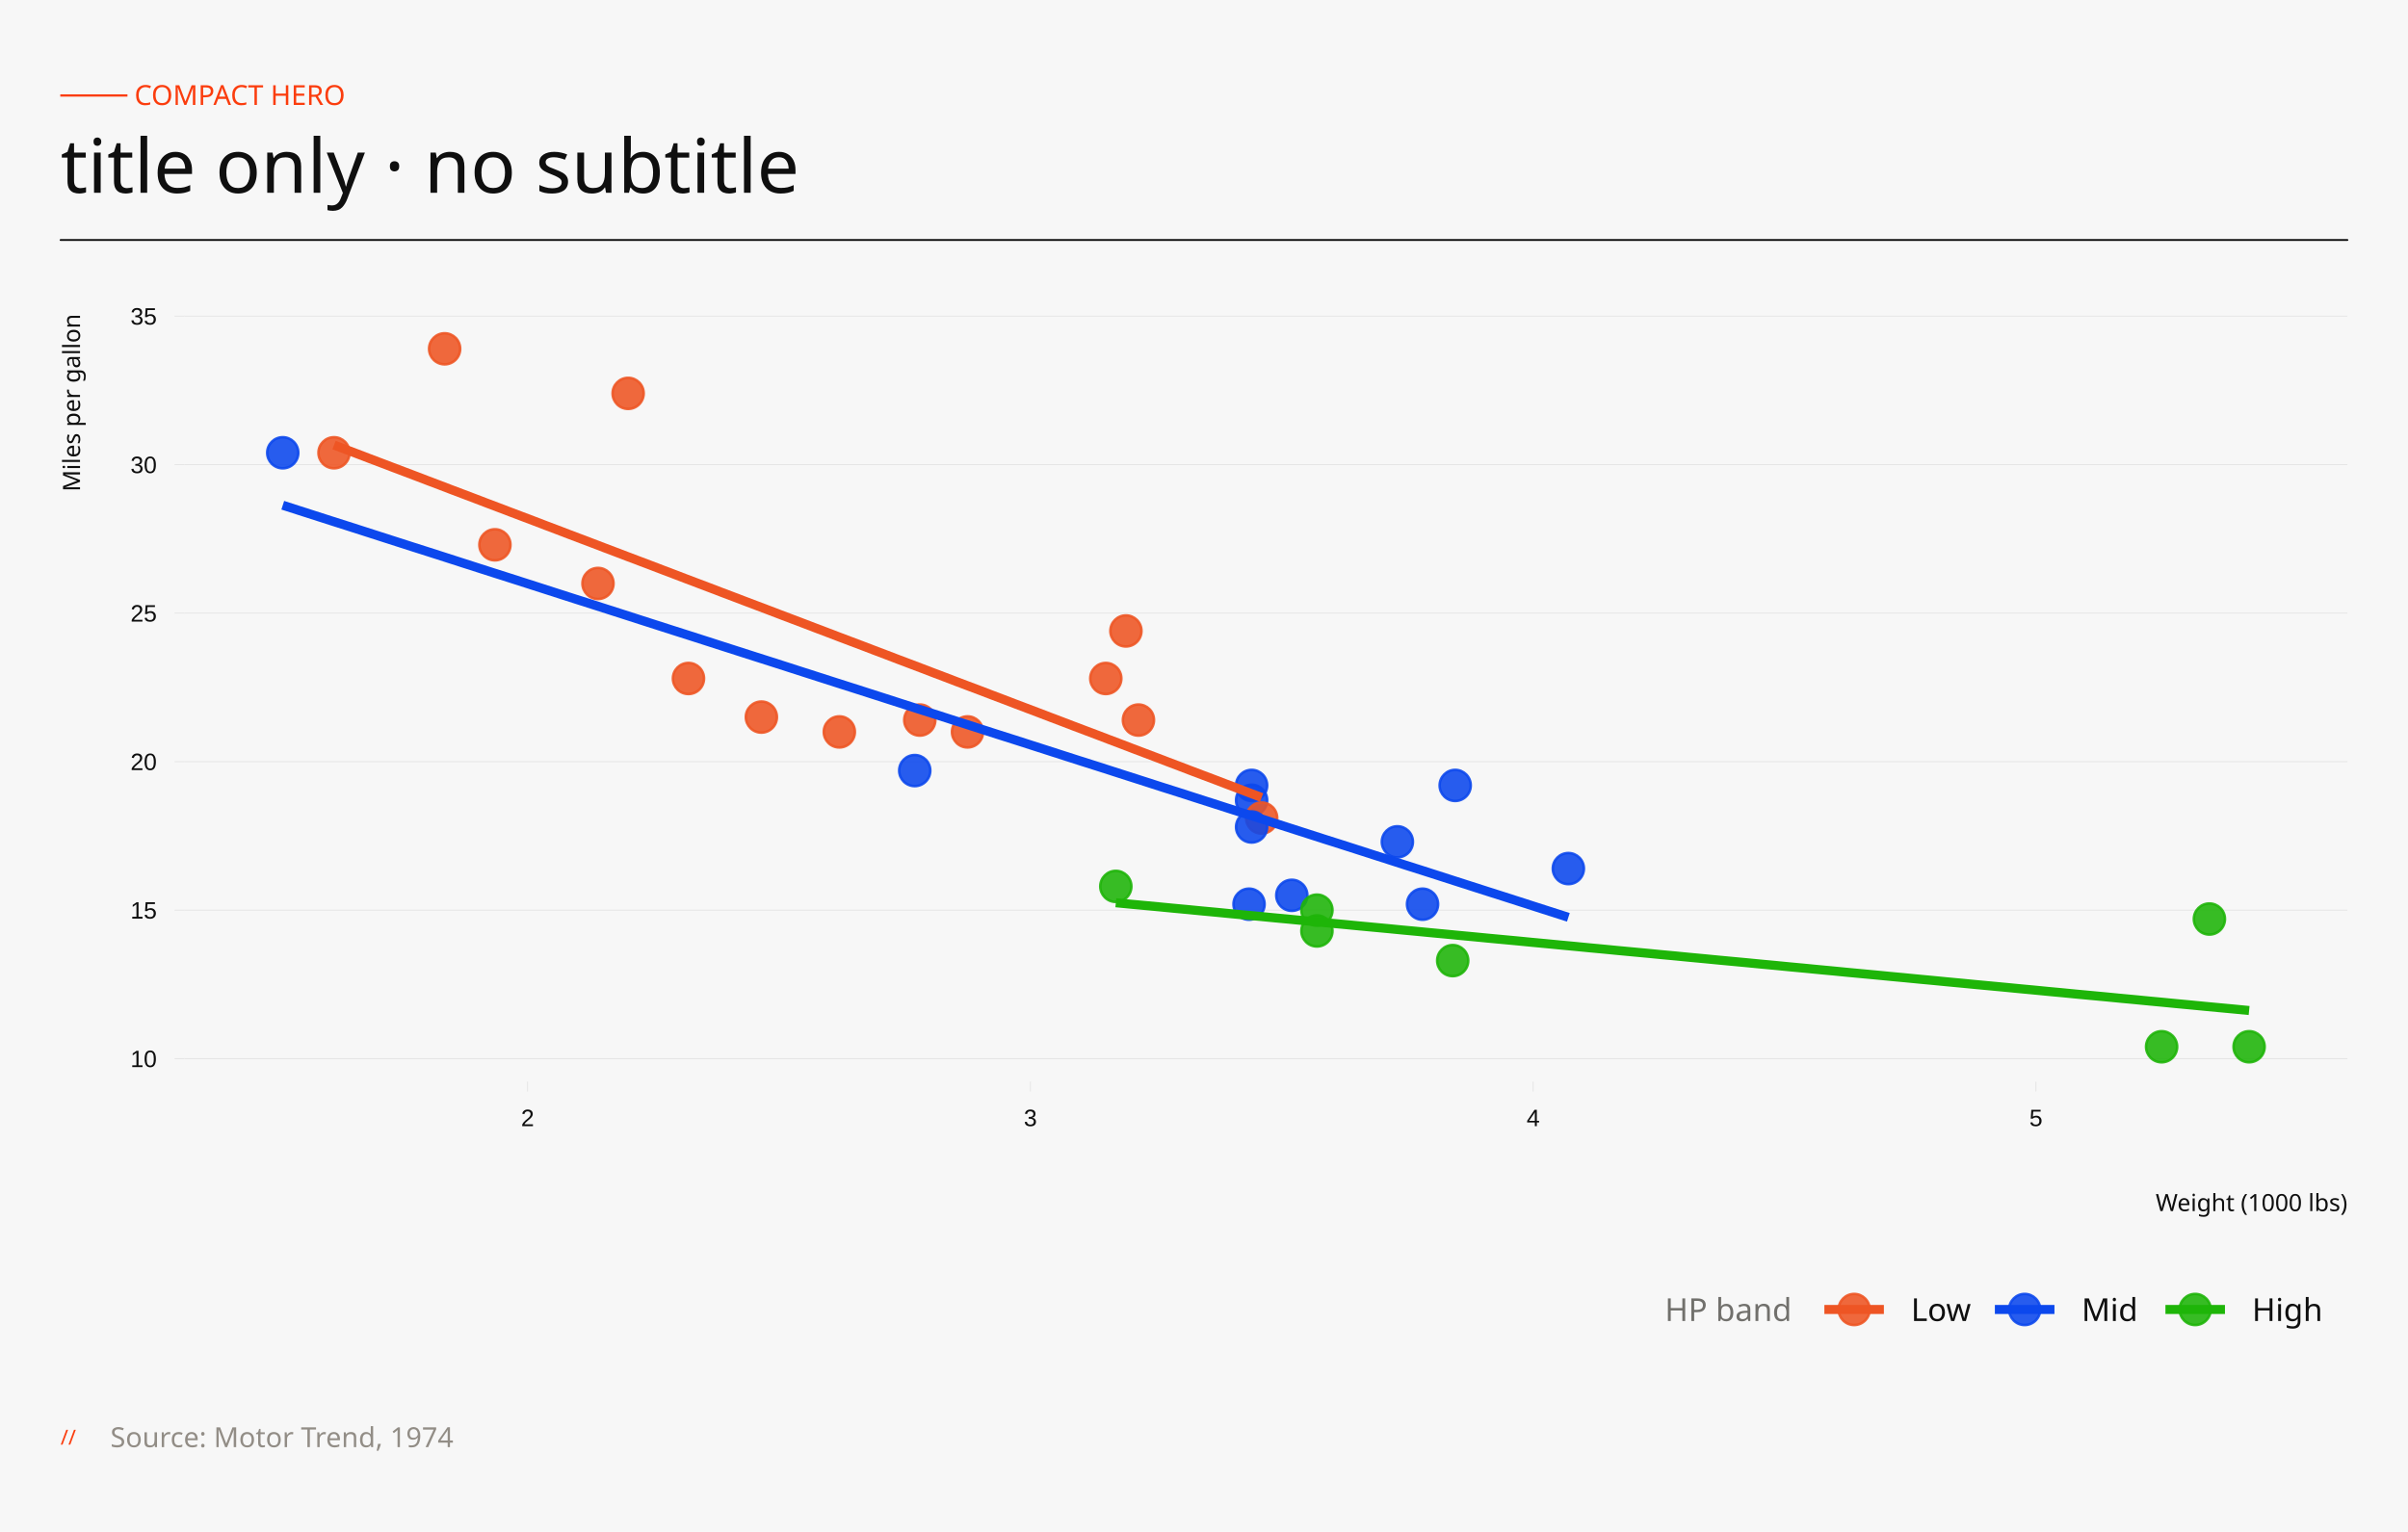
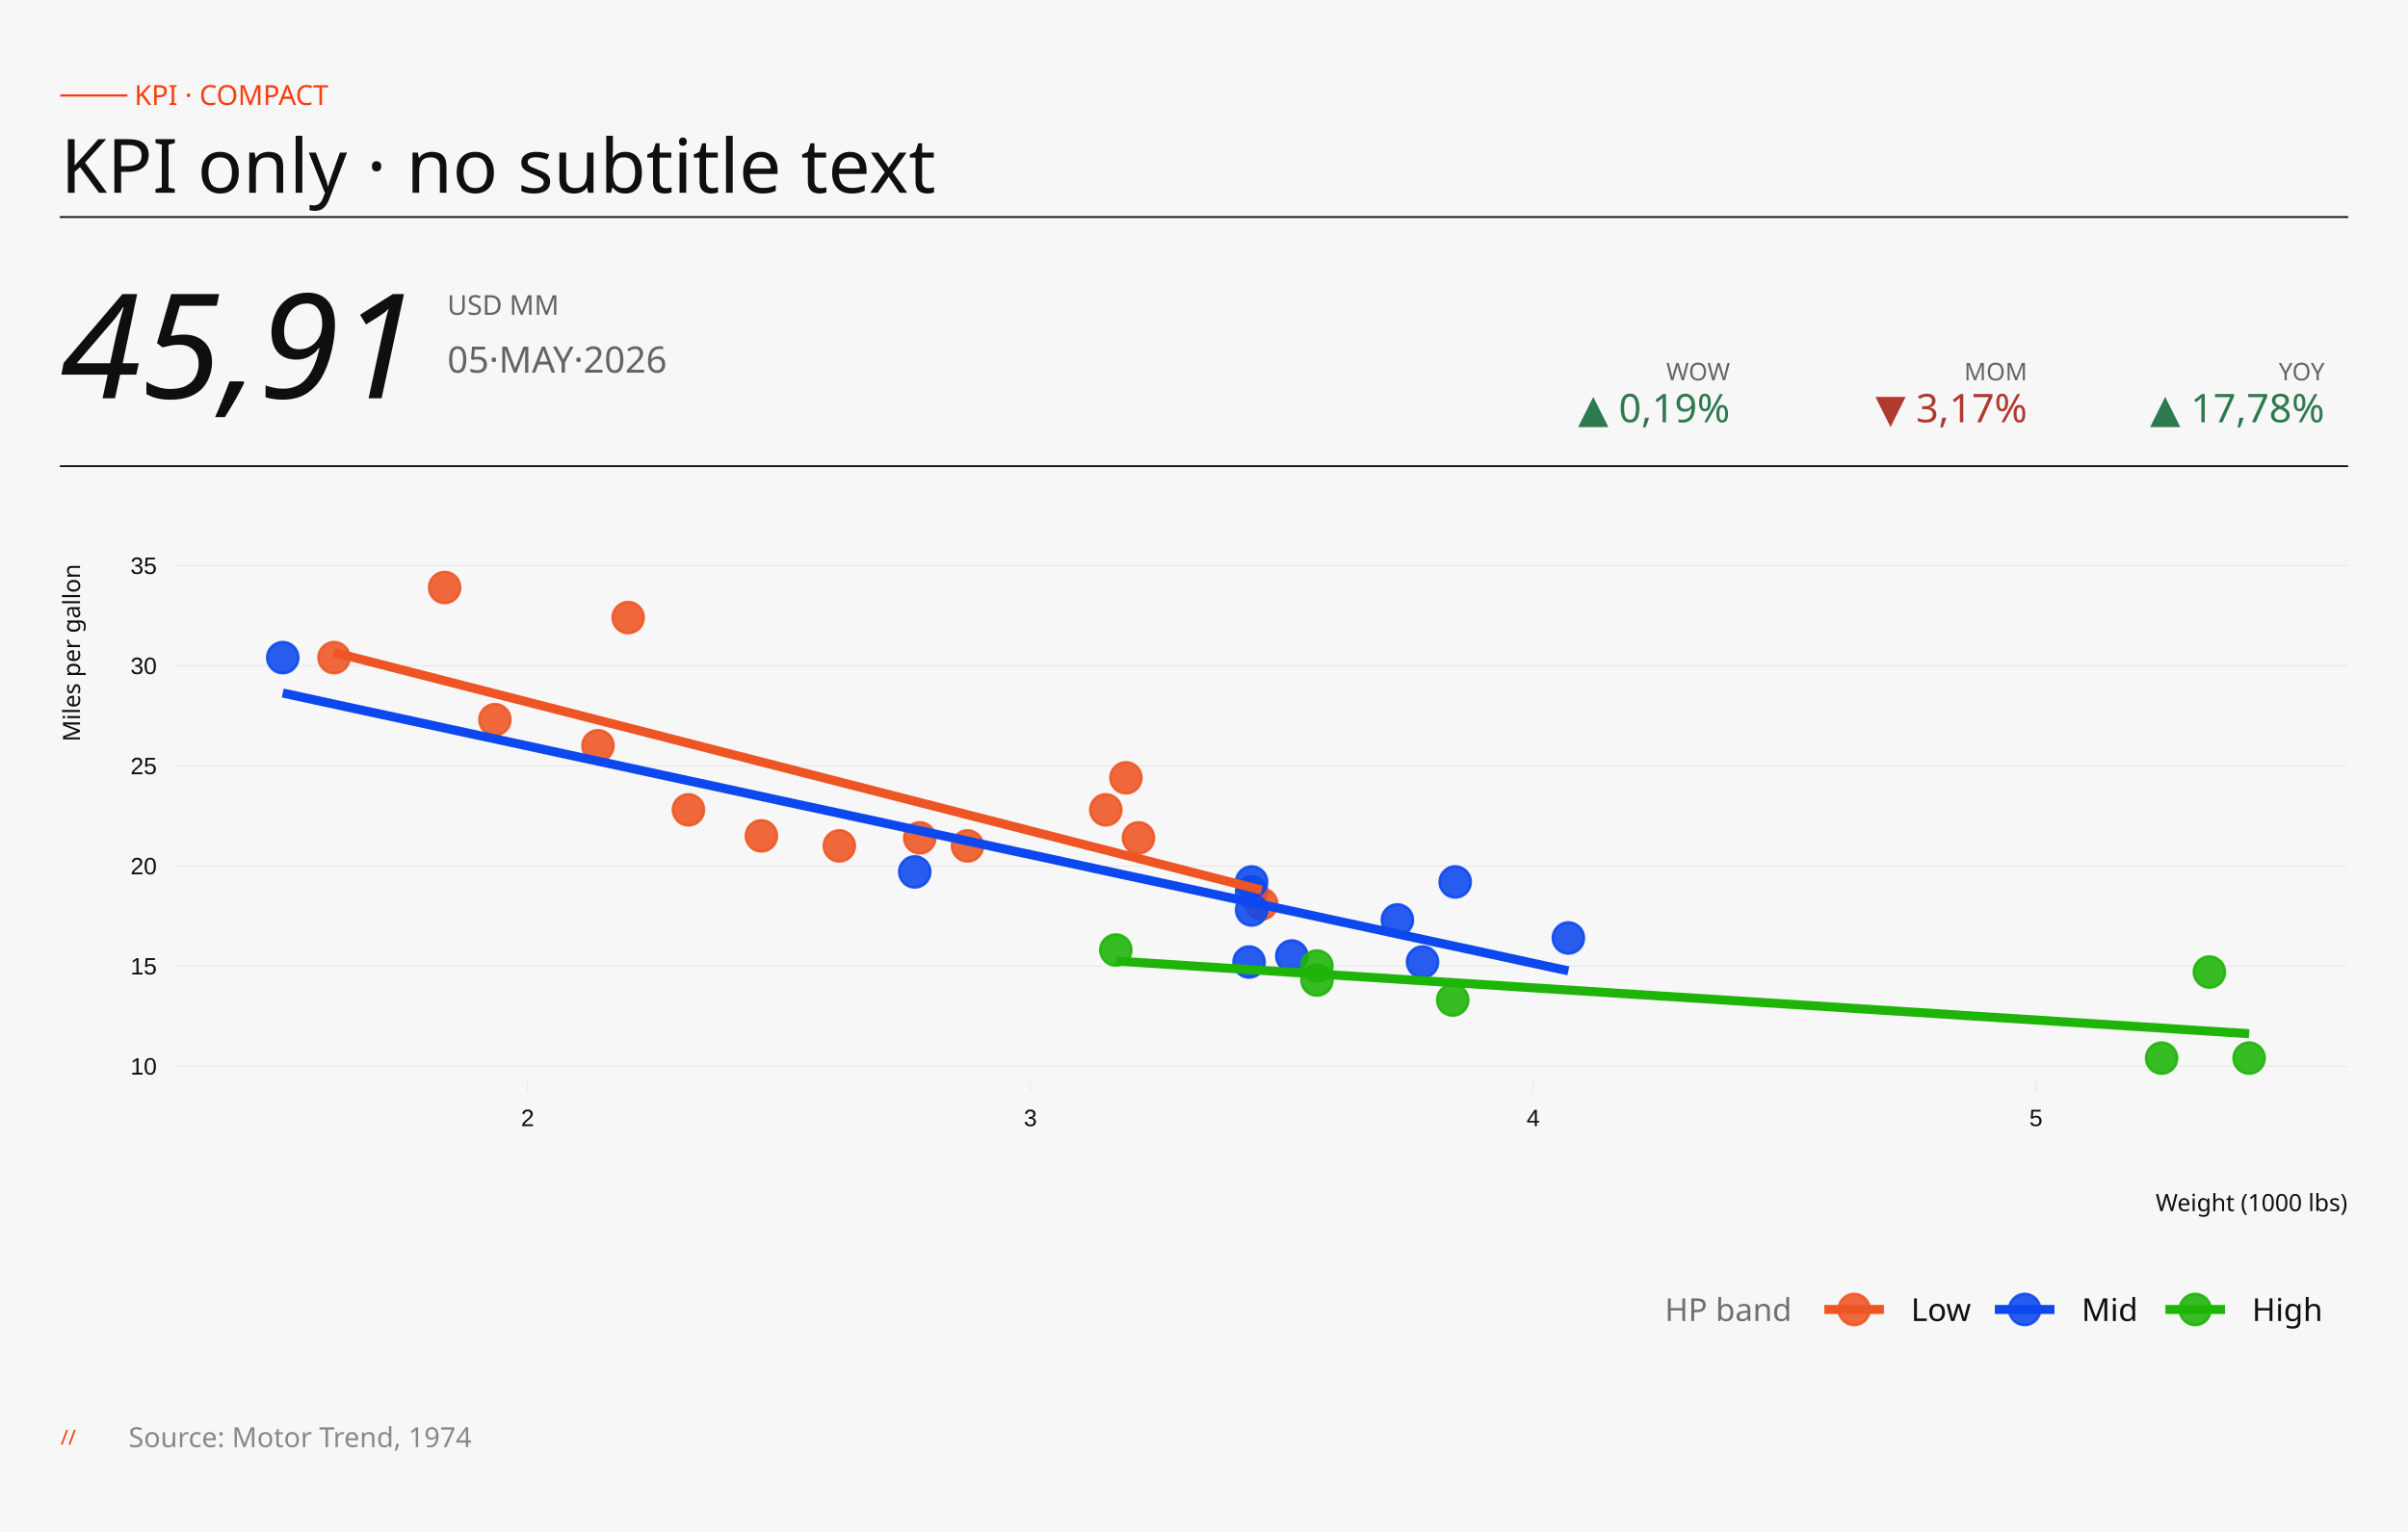
<svg xmlns="http://www.w3.org/2000/svg" width="396.00pt" height="252.00pt" viewBox="0 0 396.00 252.00">
  <g class="svglite">
    <defs>
      <style type="text/css">
    .svglite line, .svglite polyline, .svglite polygon, .svglite path, .svglite rect, .svglite circle {
      fill: none;
      stroke: #000000;
      stroke-linecap: round;
      stroke-linejoin: round;
      stroke-miterlimit: 10.00;
    }
    .svglite text {
      white-space: pre;
    }
    .svglite g.glyphgroup path {
      fill: inherit;
      stroke: none;
    }
  </style>
    </defs>
    <rect width="100%" height="100%" style="stroke: none; fill: none;" />
    <defs>
      <clipPath id="cpMC4wMHwzOTYuMDB8MC4wMHwyNTIuMDA=">
        <rect x="0.00" y="0.00" width="396.00" height="252.00" />
      </clipPath>
    </defs>
    <g clip-path="url(#cpMC4wMHwzOTYuMDB8MC4wMHwyNTIuMDA=)">
-       <rect x="0.00" y="0.00" width="396.00" height="252.00" style="stroke-width: 0.63; stroke: none; fill: #F7F7F7;" />
+       <rect x="0.00" y="-0" width="396.00" height="252.00" style="stroke-width: 0.63; stroke: none; fill: #F7F7F7;" />
    </g>
    <defs>
-       <clipPath id="cpMzAuMzN8Mzg2LjA0fDUxLjY0fDE3Ny45Mw==">
-         <rect x="30.33" y="51.64" width="355.71" height="126.30" />
+       <clipPath id="cpMzAuMzN8Mzg2LjA0fDkyLjc4fDE3Ny45Mw==">
+         <rect x="30.33" y="92.78" width="355.71" height="85.15" />
      </clipPath>
    </defs>
-     <g clip-path="url(#cpMzAuMzN8Mzg2LjA0fDUxLjY0fDE3Ny45Mw==)">
-       <rect x="30.33" y="51.64" width="355.71" height="126.30" style="stroke-width: 0.63; stroke: none; fill: #F7F7F7;" />
-       <polyline points="30.33,174.15 386.04,174.15 " style="stroke-width: 0.15; stroke: #E4E4E4; stroke-linecap: butt;" />
-       <polyline points="30.33,149.72 386.04,149.72 " style="stroke-width: 0.15; stroke: #E4E4E4; stroke-linecap: butt;" />
-       <polyline points="30.33,125.29 386.04,125.29 " style="stroke-width: 0.15; stroke: #E4E4E4; stroke-linecap: butt;" />
-       <polyline points="30.33,100.86 386.04,100.86 " style="stroke-width: 0.15; stroke: #E4E4E4; stroke-linecap: butt;" />
-       <polyline points="30.33,76.43 386.04,76.43 " style="stroke-width: 0.15; stroke: #E4E4E4; stroke-linecap: butt;" />
-       <polyline points="30.33,52.00 386.04,52.00 " style="stroke-width: 0.15; stroke: #E4E4E4; stroke-linecap: butt;" />
-       <circle cx="138.03" cy="120.40" r="2.56" style="stroke-width: 0.42; stroke: #EE5524; stroke-opacity: 0.88; fill: #EE5524; fill-opacity: 0.88;" />
-       <circle cx="159.11" cy="120.40" r="2.56" style="stroke-width: 0.42; stroke: #EE5524; stroke-opacity: 0.88; fill: #EE5524; fill-opacity: 0.88;" />
-       <circle cx="113.22" cy="111.61" r="2.56" style="stroke-width: 0.42; stroke: #EE5524; stroke-opacity: 0.88; fill: #EE5524; fill-opacity: 0.88;" />
-       <circle cx="187.22" cy="118.45" r="2.56" style="stroke-width: 0.42; stroke: #EE5524; stroke-opacity: 0.88; fill: #EE5524; fill-opacity: 0.88;" />
-       <circle cx="205.83" cy="131.64" r="2.56" style="stroke-width: 0.42; stroke: #0C48ED; stroke-opacity: 0.88; fill: #0C48ED; fill-opacity: 0.88;" />
-       <circle cx="207.48" cy="134.57" r="2.56" style="stroke-width: 0.42; stroke: #EE5524; stroke-opacity: 0.88; fill: #EE5524; fill-opacity: 0.88;" />
-       <circle cx="216.57" cy="153.14" r="2.56" style="stroke-width: 0.42; stroke: #1EB508; stroke-opacity: 0.88; fill: #1EB508; fill-opacity: 0.88;" />
-       <circle cx="185.16" cy="103.79" r="2.56" style="stroke-width: 0.42; stroke: #EE5524; stroke-opacity: 0.88; fill: #EE5524; fill-opacity: 0.88;" />
-       <circle cx="181.85" cy="111.61" r="2.56" style="stroke-width: 0.42; stroke: #EE5524; stroke-opacity: 0.88; fill: #EE5524; fill-opacity: 0.88;" />
-       <circle cx="205.83" cy="129.20" r="2.56" style="stroke-width: 0.42; stroke: #0C48ED; stroke-opacity: 0.88; fill: #0C48ED; fill-opacity: 0.88;" />
-       <circle cx="205.83" cy="136.04" r="2.56" style="stroke-width: 0.42; stroke: #0C48ED; stroke-opacity: 0.88; fill: #0C48ED; fill-opacity: 0.88;" />
-       <circle cx="257.92" cy="142.88" r="2.56" style="stroke-width: 0.42; stroke: #0C48ED; stroke-opacity: 0.88; fill: #0C48ED; fill-opacity: 0.88;" />
-       <circle cx="229.80" cy="138.48" r="2.56" style="stroke-width: 0.42; stroke: #0C48ED; stroke-opacity: 0.88; fill: #0C48ED; fill-opacity: 0.88;" />
-       <circle cx="233.94" cy="148.74" r="2.56" style="stroke-width: 0.42; stroke: #0C48ED; stroke-opacity: 0.88; fill: #0C48ED; fill-opacity: 0.88;" />
-       <circle cx="355.48" cy="172.19" r="2.56" style="stroke-width: 0.42; stroke: #1EB508; stroke-opacity: 0.88; fill: #1EB508; fill-opacity: 0.88;" />
-       <circle cx="369.87" cy="172.19" r="2.56" style="stroke-width: 0.42; stroke: #1EB508; stroke-opacity: 0.88; fill: #1EB508; fill-opacity: 0.88;" />
-       <circle cx="363.34" cy="151.18" r="2.56" style="stroke-width: 0.42; stroke: #1EB508; stroke-opacity: 0.88; fill: #1EB508; fill-opacity: 0.88;" />
-       <circle cx="103.30" cy="64.71" r="2.56" style="stroke-width: 0.42; stroke: #EE5524; stroke-opacity: 0.88; fill: #EE5524; fill-opacity: 0.88;" />
-       <circle cx="54.93" cy="74.48" r="2.56" style="stroke-width: 0.42; stroke: #EE5524; stroke-opacity: 0.88; fill: #EE5524; fill-opacity: 0.88;" />
-       <circle cx="73.12" cy="57.38" r="2.56" style="stroke-width: 0.42; stroke: #EE5524; stroke-opacity: 0.88; fill: #EE5524; fill-opacity: 0.88;" />
-       <circle cx="125.21" cy="117.96" r="2.56" style="stroke-width: 0.42; stroke: #EE5524; stroke-opacity: 0.88; fill: #EE5524; fill-opacity: 0.88;" />
-       <circle cx="212.44" cy="147.28" r="2.56" style="stroke-width: 0.42; stroke: #0C48ED; stroke-opacity: 0.88; fill: #0C48ED; fill-opacity: 0.88;" />
-       <circle cx="205.41" cy="148.74" r="2.56" style="stroke-width: 0.42; stroke: #0C48ED; stroke-opacity: 0.88; fill: #0C48ED; fill-opacity: 0.88;" />
-       <circle cx="238.90" cy="158.02" r="2.56" style="stroke-width: 0.42; stroke: #1EB508; stroke-opacity: 0.88; fill: #1EB508; fill-opacity: 0.88;" />
-       <circle cx="239.31" cy="129.20" r="2.56" style="stroke-width: 0.42; stroke: #0C48ED; stroke-opacity: 0.88; fill: #0C48ED; fill-opacity: 0.88;" />
-       <circle cx="81.39" cy="89.62" r="2.56" style="stroke-width: 0.42; stroke: #EE5524; stroke-opacity: 0.88; fill: #EE5524; fill-opacity: 0.88;" />
-       <circle cx="98.34" cy="95.98" r="2.56" style="stroke-width: 0.42; stroke: #EE5524; stroke-opacity: 0.88; fill: #EE5524; fill-opacity: 0.88;" />
-       <circle cx="46.50" cy="74.48" r="2.56" style="stroke-width: 0.42; stroke: #0C48ED; stroke-opacity: 0.88; fill: #0C48ED; fill-opacity: 0.88;" />
-       <circle cx="183.50" cy="145.81" r="2.56" style="stroke-width: 0.42; stroke: #1EB508; stroke-opacity: 0.88; fill: #1EB508; fill-opacity: 0.88;" />
-       <circle cx="150.43" cy="126.76" r="2.56" style="stroke-width: 0.42; stroke: #0C48ED; stroke-opacity: 0.88; fill: #0C48ED; fill-opacity: 0.88;" />
-       <circle cx="216.57" cy="149.72" r="2.56" style="stroke-width: 0.42; stroke: #1EB508; stroke-opacity: 0.88; fill: #1EB508; fill-opacity: 0.88;" />
-       <circle cx="151.26" cy="118.45" r="2.56" style="stroke-width: 0.42; stroke: #EE5524; stroke-opacity: 0.88; fill: #EE5524; fill-opacity: 0.88;" />
-       <polyline points="54.93,73.21 56.86,73.94 58.79,74.67 60.72,75.41 62.65,76.14 64.59,76.88 66.52,77.61 68.45,78.34 70.38,79.08 72.31,79.81 74.24,80.55 76.17,81.28 78.10,82.01 80.03,82.75 81.96,83.48 83.90,84.22 85.83,84.95 87.76,85.68 89.69,86.42 91.62,87.15 93.55,87.89 95.48,88.62 97.41,89.35 99.34,90.09 101.27,90.82 103.21,91.56 105.14,92.29 107.07,93.02 109.00,93.76 110.93,94.49 112.86,95.23 114.79,95.96 116.72,96.69 118.65,97.43 120.58,98.16 122.52,98.90 124.45,99.63 126.38,100.36 128.31,101.10 130.24,101.83 132.17,102.56 134.10,103.30 136.03,104.03 137.96,104.77 139.89,105.50 141.83,106.23 143.76,106.97 145.69,107.70 147.62,108.44 149.55,109.17 151.48,109.90 153.41,110.64 155.34,111.37 157.27,112.11 159.20,112.84 161.14,113.57 163.07,114.31 165.00,115.04 166.93,115.78 168.86,116.51 170.79,117.24 172.72,117.98 174.65,118.71 176.58,119.45 178.51,120.18 180.45,120.91 182.38,121.65 184.31,122.38 186.24,123.12 188.17,123.85 190.10,124.58 192.03,125.32 193.96,126.05 195.89,126.79 197.82,127.52 199.76,128.25 201.69,128.99 203.62,129.72 205.55,130.46 207.48,131.19 " style="stroke-width: 1.49; stroke: #EE5524; stroke-linecap: butt;" />
-       <polyline points="46.50,83.11 49.17,83.97 51.85,84.83 54.53,85.69 57.20,86.54 59.88,87.40 62.55,88.26 65.23,89.12 67.91,89.98 70.58,90.83 73.26,91.69 75.93,92.55 78.61,93.41 81.29,94.27 83.96,95.12 86.64,95.98 89.32,96.84 91.99,97.70 94.67,98.56 97.34,99.41 100.02,100.27 102.70,101.13 105.37,101.99 108.05,102.85 110.73,103.71 113.40,104.56 116.08,105.42 118.75,106.28 121.43,107.14 124.11,108.00 126.78,108.85 129.46,109.71 132.13,110.57 134.81,111.43 137.49,112.29 140.16,113.14 142.84,114.00 145.52,114.86 148.19,115.72 150.87,116.58 153.54,117.43 156.22,118.29 158.90,119.15 161.57,120.01 164.25,120.87 166.93,121.72 169.60,122.58 172.28,123.44 174.95,124.30 177.63,125.16 180.31,126.01 182.98,126.87 185.66,127.73 188.34,128.59 191.01,129.45 193.69,130.30 196.36,131.16 199.04,132.02 201.72,132.88 204.39,133.74 207.07,134.59 209.74,135.45 212.42,136.31 215.10,137.17 217.77,138.03 220.45,138.88 223.13,139.74 225.80,140.60 228.48,141.46 231.15,142.32 233.83,143.17 236.51,144.03 239.18,144.89 241.86,145.75 244.54,146.61 247.21,147.46 249.89,148.32 252.56,149.18 255.24,150.04 257.92,150.90 " style="stroke-width: 1.49; stroke: #0C48ED; stroke-linecap: butt;" />
-       <polyline points="183.50,148.50 185.86,148.73 188.22,148.95 190.58,149.17 192.94,149.40 195.30,149.62 197.66,149.85 200.02,150.07 202.37,150.30 204.73,150.52 207.09,150.74 209.45,150.97 211.81,151.19 214.17,151.42 216.53,151.64 218.89,151.87 221.25,152.09 223.61,152.32 225.97,152.54 228.32,152.76 230.68,152.99 233.04,153.21 235.40,153.44 237.76,153.66 240.12,153.89 242.48,154.11 244.84,154.34 247.20,154.56 249.56,154.78 251.91,155.01 254.27,155.23 256.63,155.46 258.99,155.68 261.35,155.91 263.71,156.13 266.07,156.36 268.43,156.58 270.79,156.80 273.15,157.03 275.51,157.25 277.86,157.48 280.22,157.70 282.58,157.93 284.94,158.15 287.30,158.37 289.66,158.60 292.02,158.82 294.38,159.05 296.74,159.27 299.10,159.50 301.46,159.72 303.81,159.95 306.17,160.17 308.53,160.39 310.89,160.62 313.25,160.84 315.61,161.07 317.97,161.29 320.33,161.52 322.69,161.74 325.05,161.97 327.41,162.19 329.76,162.41 332.12,162.64 334.48,162.86 336.84,163.09 339.20,163.31 341.56,163.54 343.92,163.76 346.28,163.98 348.64,164.21 351.00,164.43 353.36,164.66 355.71,164.88 358.07,165.11 360.43,165.33 362.79,165.56 365.15,165.78 367.51,166.00 369.87,166.23 " style="stroke-width: 1.49; stroke: #1EB508; stroke-linecap: butt;" />
+     <g clip-path="url(#cpMzAuMzN8Mzg2LjA0fDkyLjc4fDE3Ny45Mw==)">
+       <rect x="30.33" y="92.78" width="355.71" height="85.15" style="stroke-width: 0.63; stroke: none; fill: #F7F7F7;" />
+       <polyline points="30.33,175.38 386.04,175.38 " style="stroke-width: 0.15; stroke: #E4E4E4; stroke-linecap: butt;" />
+       <polyline points="30.33,158.91 386.04,158.91 " style="stroke-width: 0.15; stroke: #E4E4E4; stroke-linecap: butt;" />
+       <polyline points="30.33,142.44 386.04,142.44 " style="stroke-width: 0.15; stroke: #E4E4E4; stroke-linecap: butt;" />
+       <polyline points="30.33,125.97 386.04,125.97 " style="stroke-width: 0.15; stroke: #E4E4E4; stroke-linecap: butt;" />
+       <polyline points="30.33,109.50 386.04,109.50 " style="stroke-width: 0.15; stroke: #E4E4E4; stroke-linecap: butt;" />
+       <polyline points="30.33,93.03 386.04,93.03 " style="stroke-width: 0.15; stroke: #E4E4E4; stroke-linecap: butt;" />
+       <circle cx="138.03" cy="139.15" r="2.56" style="stroke-width: 0.42; stroke: #EE5524; stroke-opacity: 0.88; fill: #EE5524; fill-opacity: 0.88;" />
+       <circle cx="159.11" cy="139.15" r="2.56" style="stroke-width: 0.42; stroke: #EE5524; stroke-opacity: 0.88; fill: #EE5524; fill-opacity: 0.88;" />
+       <circle cx="113.22" cy="133.22" r="2.56" style="stroke-width: 0.42; stroke: #EE5524; stroke-opacity: 0.88; fill: #EE5524; fill-opacity: 0.88;" />
+       <circle cx="187.22" cy="137.83" r="2.56" style="stroke-width: 0.42; stroke: #EE5524; stroke-opacity: 0.88; fill: #EE5524; fill-opacity: 0.88;" />
+       <circle cx="205.83" cy="146.72" r="2.56" style="stroke-width: 0.42; stroke: #0C48ED; stroke-opacity: 0.88; fill: #0C48ED; fill-opacity: 0.88;" />
+       <circle cx="207.48" cy="148.70" r="2.56" style="stroke-width: 0.42; stroke: #EE5524; stroke-opacity: 0.88; fill: #EE5524; fill-opacity: 0.88;" />
+       <circle cx="216.57" cy="161.22" r="2.56" style="stroke-width: 0.42; stroke: #1EB508; stroke-opacity: 0.88; fill: #1EB508; fill-opacity: 0.88;" />
+       <circle cx="185.16" cy="127.95" r="2.56" style="stroke-width: 0.42; stroke: #EE5524; stroke-opacity: 0.88; fill: #EE5524; fill-opacity: 0.88;" />
+       <circle cx="181.85" cy="133.22" r="2.56" style="stroke-width: 0.42; stroke: #EE5524; stroke-opacity: 0.88; fill: #EE5524; fill-opacity: 0.88;" />
+       <circle cx="205.83" cy="145.08" r="2.56" style="stroke-width: 0.42; stroke: #0C48ED; stroke-opacity: 0.88; fill: #0C48ED; fill-opacity: 0.88;" />
+       <circle cx="205.83" cy="149.69" r="2.56" style="stroke-width: 0.42; stroke: #0C48ED; stroke-opacity: 0.88; fill: #0C48ED; fill-opacity: 0.88;" />
+       <circle cx="257.92" cy="154.30" r="2.56" style="stroke-width: 0.42; stroke: #0C48ED; stroke-opacity: 0.88; fill: #0C48ED; fill-opacity: 0.88;" />
+       <circle cx="229.80" cy="151.33" r="2.56" style="stroke-width: 0.42; stroke: #0C48ED; stroke-opacity: 0.88; fill: #0C48ED; fill-opacity: 0.88;" />
+       <circle cx="233.94" cy="158.25" r="2.56" style="stroke-width: 0.42; stroke: #0C48ED; stroke-opacity: 0.88; fill: #0C48ED; fill-opacity: 0.88;" />
+       <circle cx="355.48" cy="174.06" r="2.56" style="stroke-width: 0.42; stroke: #1EB508; stroke-opacity: 0.88; fill: #1EB508; fill-opacity: 0.88;" />
+       <circle cx="369.87" cy="174.06" r="2.56" style="stroke-width: 0.42; stroke: #1EB508; stroke-opacity: 0.88; fill: #1EB508; fill-opacity: 0.88;" />
+       <circle cx="363.34" cy="159.90" r="2.56" style="stroke-width: 0.42; stroke: #1EB508; stroke-opacity: 0.88; fill: #1EB508; fill-opacity: 0.88;" />
+       <circle cx="103.30" cy="101.59" r="2.56" style="stroke-width: 0.42; stroke: #EE5524; stroke-opacity: 0.88; fill: #EE5524; fill-opacity: 0.88;" />
+       <circle cx="54.93" cy="108.18" r="2.56" style="stroke-width: 0.42; stroke: #EE5524; stroke-opacity: 0.88; fill: #EE5524; fill-opacity: 0.88;" />
+       <circle cx="73.12" cy="96.65" r="2.56" style="stroke-width: 0.42; stroke: #EE5524; stroke-opacity: 0.88; fill: #EE5524; fill-opacity: 0.88;" />
+       <circle cx="125.21" cy="137.50" r="2.56" style="stroke-width: 0.42; stroke: #EE5524; stroke-opacity: 0.88; fill: #EE5524; fill-opacity: 0.88;" />
+       <circle cx="212.44" cy="157.26" r="2.56" style="stroke-width: 0.42; stroke: #0C48ED; stroke-opacity: 0.88; fill: #0C48ED; fill-opacity: 0.88;" />
+       <circle cx="205.41" cy="158.25" r="2.56" style="stroke-width: 0.42; stroke: #0C48ED; stroke-opacity: 0.88; fill: #0C48ED; fill-opacity: 0.88;" />
+       <circle cx="238.90" cy="164.51" r="2.56" style="stroke-width: 0.42; stroke: #1EB508; stroke-opacity: 0.88; fill: #1EB508; fill-opacity: 0.88;" />
+       <circle cx="239.31" cy="145.08" r="2.56" style="stroke-width: 0.42; stroke: #0C48ED; stroke-opacity: 0.88; fill: #0C48ED; fill-opacity: 0.88;" />
+       <circle cx="81.39" cy="118.39" r="2.56" style="stroke-width: 0.42; stroke: #EE5524; stroke-opacity: 0.88; fill: #EE5524; fill-opacity: 0.88;" />
+       <circle cx="98.34" cy="122.68" r="2.56" style="stroke-width: 0.42; stroke: #EE5524; stroke-opacity: 0.88; fill: #EE5524; fill-opacity: 0.88;" />
+       <circle cx="46.50" cy="108.18" r="2.56" style="stroke-width: 0.42; stroke: #0C48ED; stroke-opacity: 0.88; fill: #0C48ED; fill-opacity: 0.88;" />
+       <circle cx="183.50" cy="156.28" r="2.56" style="stroke-width: 0.42; stroke: #1EB508; stroke-opacity: 0.88; fill: #1EB508; fill-opacity: 0.88;" />
+       <circle cx="150.43" cy="143.43" r="2.56" style="stroke-width: 0.42; stroke: #0C48ED; stroke-opacity: 0.88; fill: #0C48ED; fill-opacity: 0.88;" />
+       <circle cx="216.57" cy="158.91" r="2.56" style="stroke-width: 0.42; stroke: #1EB508; stroke-opacity: 0.88; fill: #1EB508; fill-opacity: 0.88;" />
+       <circle cx="151.26" cy="137.83" r="2.56" style="stroke-width: 0.42; stroke: #EE5524; stroke-opacity: 0.88; fill: #EE5524; fill-opacity: 0.88;" />
+       <polyline points="54.93,107.33 56.86,107.82 58.79,108.32 60.72,108.81 62.65,109.30 64.59,109.80 66.52,110.29 68.45,110.79 70.38,111.28 72.31,111.78 74.24,112.27 76.17,112.77 78.10,113.26 80.03,113.76 81.96,114.25 83.90,114.75 85.83,115.24 87.76,115.74 89.69,116.23 91.62,116.73 93.55,117.22 95.48,117.72 97.41,118.21 99.34,118.71 101.27,119.20 103.21,119.70 105.14,120.19 107.07,120.69 109.00,121.18 110.93,121.68 112.86,122.17 114.79,122.67 116.72,123.16 118.65,123.66 120.58,124.15 122.52,124.64 124.45,125.14 126.38,125.63 128.31,126.13 130.24,126.62 132.17,127.12 134.10,127.61 136.03,128.11 137.96,128.60 139.89,129.10 141.83,129.59 143.76,130.09 145.69,130.58 147.62,131.08 149.55,131.57 151.48,132.07 153.41,132.56 155.34,133.06 157.27,133.55 159.20,134.05 161.14,134.54 163.07,135.04 165.00,135.53 166.93,136.03 168.86,136.52 170.79,137.02 172.72,137.51 174.65,138.01 176.58,138.50 178.51,139.00 180.45,139.49 182.38,139.98 184.31,140.48 186.24,140.97 188.17,141.47 190.10,141.96 192.03,142.46 193.96,142.95 195.89,143.45 197.82,143.94 199.76,144.44 201.69,144.93 203.62,145.43 205.55,145.92 207.48,146.42 " style="stroke-width: 1.49; stroke: #EE5524; stroke-linecap: butt;" />
+       <polyline points="46.50,114.00 49.17,114.58 51.85,115.16 54.53,115.74 57.20,116.32 59.88,116.90 62.55,117.47 65.23,118.05 67.91,118.63 70.58,119.21 73.26,119.79 75.93,120.37 78.61,120.95 81.29,121.52 83.96,122.10 86.64,122.68 89.32,123.26 91.99,123.84 94.67,124.42 97.34,125.00 100.02,125.57 102.70,126.15 105.37,126.73 108.05,127.31 110.73,127.89 113.40,128.47 116.08,129.04 118.75,129.62 121.43,130.20 124.11,130.78 126.78,131.36 129.46,131.94 132.13,132.52 134.81,133.09 137.49,133.67 140.16,134.25 142.84,134.83 145.52,135.41 148.19,135.99 150.87,136.56 153.54,137.14 156.22,137.72 158.90,138.30 161.57,138.88 164.25,139.46 166.93,140.04 169.60,140.61 172.28,141.19 174.95,141.77 177.63,142.35 180.31,142.93 182.98,143.51 185.66,144.09 188.34,144.66 191.01,145.24 193.69,145.82 196.36,146.40 199.04,146.98 201.72,147.56 204.39,148.13 207.07,148.71 209.74,149.29 212.42,149.87 215.10,150.45 217.77,151.03 220.45,151.61 223.13,152.18 225.80,152.76 228.48,153.34 231.15,153.92 233.83,154.50 236.51,155.08 239.18,155.65 241.86,156.23 244.54,156.81 247.21,157.39 249.89,157.97 252.56,158.55 255.24,159.13 257.92,159.70 " style="stroke-width: 1.49; stroke: #0C48ED; stroke-linecap: butt;" />
+       <polyline points="183.50,158.09 185.86,158.24 188.22,158.39 190.58,158.54 192.94,158.69 195.30,158.85 197.66,159.00 200.02,159.15 202.37,159.30 204.73,159.45 207.09,159.60 209.45,159.75 211.81,159.91 214.17,160.06 216.53,160.21 218.89,160.36 221.25,160.51 223.61,160.66 225.97,160.81 228.32,160.96 230.68,161.12 233.04,161.27 235.40,161.42 237.76,161.57 240.12,161.72 242.48,161.87 244.84,162.02 247.20,162.17 249.56,162.33 251.91,162.48 254.27,162.63 256.63,162.78 258.99,162.93 261.35,163.08 263.71,163.23 266.07,163.39 268.43,163.54 270.79,163.69 273.15,163.84 275.51,163.99 277.86,164.14 280.22,164.29 282.58,164.44 284.94,164.60 287.30,164.75 289.66,164.90 292.02,165.05 294.38,165.20 296.74,165.35 299.10,165.50 301.46,165.65 303.81,165.81 306.17,165.96 308.53,166.11 310.89,166.26 313.25,166.41 315.61,166.56 317.97,166.71 320.33,166.86 322.69,167.02 325.05,167.17 327.41,167.32 329.76,167.47 332.12,167.62 334.48,167.77 336.84,167.92 339.20,168.08 341.56,168.23 343.92,168.38 346.28,168.53 348.64,168.68 351.00,168.83 353.36,168.98 355.71,169.13 358.07,169.29 360.43,169.44 362.79,169.59 365.15,169.74 367.51,169.89 369.87,170.04 " style="stroke-width: 1.49; stroke: #1EB508; stroke-linecap: butt;" />
    </g>
    <g clip-path="url(#cpMC4wMHwzOTYuMDB8MC4wMHwyNTIuMDA=)">
-       <text x="25.79" y="175.54" text-anchor="end" style="font-size: 3.90px;fill: #0F0F0F; font-family: &quot;Arial&quot;;" textLength="4.31px" lengthAdjust="spacingAndGlyphs">10</text>
-       <text x="25.79" y="151.11" text-anchor="end" style="font-size: 3.90px;fill: #0F0F0F; font-family: &quot;Arial&quot;;" textLength="4.31px" lengthAdjust="spacingAndGlyphs">15</text>
-       <text x="25.79" y="126.68" text-anchor="end" style="font-size: 3.90px;fill: #0F0F0F; font-family: &quot;Arial&quot;;" textLength="4.31px" lengthAdjust="spacingAndGlyphs">20</text>
-       <text x="25.79" y="102.25" text-anchor="end" style="font-size: 3.90px;fill: #0F0F0F; font-family: &quot;Arial&quot;;" textLength="4.31px" lengthAdjust="spacingAndGlyphs">25</text>
-       <text x="25.79" y="77.83" text-anchor="end" style="font-size: 3.90px;fill: #0F0F0F; font-family: &quot;Arial&quot;;" textLength="4.31px" lengthAdjust="spacingAndGlyphs">30</text>
-       <text x="25.79" y="53.40" text-anchor="end" style="font-size: 3.90px;fill: #0F0F0F; font-family: &quot;Arial&quot;;" textLength="4.31px" lengthAdjust="spacingAndGlyphs">35</text>
-       <polyline points="28.71,174.15 30.33,174.15 " style="stroke-width: 0.15; stroke: #E4E4E4; stroke-linecap: butt;" />
-       <polyline points="28.71,149.72 30.33,149.72 " style="stroke-width: 0.15; stroke: #E4E4E4; stroke-linecap: butt;" />
-       <polyline points="28.71,125.29 30.33,125.29 " style="stroke-width: 0.15; stroke: #E4E4E4; stroke-linecap: butt;" />
-       <polyline points="28.71,100.86 30.33,100.86 " style="stroke-width: 0.15; stroke: #E4E4E4; stroke-linecap: butt;" />
-       <polyline points="28.71,76.43 30.33,76.43 " style="stroke-width: 0.15; stroke: #E4E4E4; stroke-linecap: butt;" />
-       <polyline points="28.71,52.00 30.33,52.00 " style="stroke-width: 0.15; stroke: #E4E4E4; stroke-linecap: butt;" />
+       <text x="25.79" y="176.77" text-anchor="end" style="font-size: 3.90px;fill: #0F0F0F; font-family: &quot;Arial&quot;;" textLength="4.31px" lengthAdjust="spacingAndGlyphs">10</text>
+       <text x="25.79" y="160.30" text-anchor="end" style="font-size: 3.90px;fill: #0F0F0F; font-family: &quot;Arial&quot;;" textLength="4.31px" lengthAdjust="spacingAndGlyphs">15</text>
+       <text x="25.79" y="143.83" text-anchor="end" style="font-size: 3.90px;fill: #0F0F0F; font-family: &quot;Arial&quot;;" textLength="4.31px" lengthAdjust="spacingAndGlyphs">20</text>
+       <text x="25.79" y="127.36" text-anchor="end" style="font-size: 3.90px;fill: #0F0F0F; font-family: &quot;Arial&quot;;" textLength="4.31px" lengthAdjust="spacingAndGlyphs">25</text>
+       <text x="25.79" y="110.89" text-anchor="end" style="font-size: 3.90px;fill: #0F0F0F; font-family: &quot;Arial&quot;;" textLength="4.31px" lengthAdjust="spacingAndGlyphs">30</text>
+       <text x="25.79" y="94.42" text-anchor="end" style="font-size: 3.90px;fill: #0F0F0F; font-family: &quot;Arial&quot;;" textLength="4.31px" lengthAdjust="spacingAndGlyphs">35</text>
+       <polyline points="28.71,175.38 30.33,175.38 " style="stroke-width: 0.15; stroke: #E4E4E4; stroke-linecap: butt;" />
+       <polyline points="28.71,158.91 30.33,158.91 " style="stroke-width: 0.15; stroke: #E4E4E4; stroke-linecap: butt;" />
+       <polyline points="28.71,142.44 30.33,142.44 " style="stroke-width: 0.15; stroke: #E4E4E4; stroke-linecap: butt;" />
+       <polyline points="28.71,125.97 30.33,125.97 " style="stroke-width: 0.15; stroke: #E4E4E4; stroke-linecap: butt;" />
+       <polyline points="28.71,109.50 30.33,109.50 " style="stroke-width: 0.15; stroke: #E4E4E4; stroke-linecap: butt;" />
+       <polyline points="28.71,93.03 30.33,93.03 " style="stroke-width: 0.15; stroke: #E4E4E4; stroke-linecap: butt;" />
      <polyline points="86.76,179.55 86.76,177.93 " style="stroke-width: 0.15; stroke: #E4E4E4; stroke-linecap: butt;" />
      <polyline points="169.45,179.55 169.45,177.93 " style="stroke-width: 0.15; stroke: #E4E4E4; stroke-linecap: butt;" />
      <polyline points="252.13,179.55 252.13,177.93 " style="stroke-width: 0.15; stroke: #E4E4E4; stroke-linecap: butt;" />
      <polyline points="334.81,179.55 334.81,177.93 " style="stroke-width: 0.15; stroke: #E4E4E4; stroke-linecap: butt;" />
      <text x="86.76" y="185.25" text-anchor="middle" style="font-size: 3.90px;fill: #0F0F0F; font-family: &quot;Arial&quot;;" textLength="2.16px" lengthAdjust="spacingAndGlyphs">2</text>
      <text x="169.45" y="185.25" text-anchor="middle" style="font-size: 3.90px;fill: #0F0F0F; font-family: &quot;Arial&quot;;" textLength="2.16px" lengthAdjust="spacingAndGlyphs">3</text>
      <text x="252.13" y="185.25" text-anchor="middle" style="font-size: 3.90px;fill: #0F0F0F; font-family: &quot;Arial&quot;;" textLength="2.16px" lengthAdjust="spacingAndGlyphs">4</text>
      <text x="334.81" y="185.25" text-anchor="middle" style="font-size: 3.90px;fill: #0F0F0F; font-family: &quot;Arial&quot;;" textLength="2.16px" lengthAdjust="spacingAndGlyphs">5</text>
      <text x="386.04" y="199.23" text-anchor="end" style="font-size: 3.90px; font-weight: 100;fill: #0F0F0F; font-family: &quot;JetBrains Mono&quot;;" textLength="39.58px" lengthAdjust="spacingAndGlyphs">Weight (1000 lbs)</text>
-       <text transform="translate(13.16,51.64) rotate(-90)" text-anchor="end" style="font-size: 3.90px; font-weight: 100;fill: #0F0F0F; font-family: &quot;JetBrains Mono&quot;;" textLength="37.25px" lengthAdjust="spacingAndGlyphs">Miles per gallon</text>
+       <text transform="translate(13.16,92.78) rotate(-90)" text-anchor="end" style="font-size: 3.90px; font-weight: 100;fill: #0F0F0F; font-family: &quot;JetBrains Mono&quot;;" textLength="37.25px" lengthAdjust="spacingAndGlyphs">Miles per gallon</text>
      <rect x="270.56" y="206.05" width="115.48" height="18.72" style="stroke-width: 0.75; stroke: none;" />
      <rect x="270.56" y="206.05" width="115.48" height="18.72" style="stroke-width: 0.63; stroke: none; fill: #F7F7F7;" />
      <text x="273.79" y="217.31" style="font-size: 5.20px;fill: #71706C; font-family: &quot;JetBrains Mono&quot;;" textLength="21.77px" lengthAdjust="spacingAndGlyphs">HP band</text>
      <rect x="298.80" y="209.29" width="12.24" height="12.24" style="stroke-width: 0.63; stroke: none; fill: #F7F7F7;" />
      <circle cx="304.92" cy="215.41" r="2.56" style="stroke-width: 0.42; stroke: #EE5524; stroke-opacity: 0.88; fill: #EE5524; fill-opacity: 0.88;" />
      <line x1="300.02" y1="215.41" x2="309.81" y2="215.41" style="stroke-width: 1.49; stroke: #EE5524; stroke-linecap: butt;" />
      <rect x="326.84" y="209.29" width="12.24" height="12.24" style="stroke-width: 0.63; stroke: none; fill: #F7F7F7;" />
      <circle cx="332.96" cy="215.41" r="2.56" style="stroke-width: 0.42; stroke: #0C48ED; stroke-opacity: 0.88; fill: #0C48ED; fill-opacity: 0.88;" />
      <line x1="328.06" y1="215.41" x2="337.86" y2="215.41" style="stroke-width: 1.49; stroke: #0C48ED; stroke-linecap: butt;" />
      <rect x="354.88" y="209.29" width="12.24" height="12.24" style="stroke-width: 0.63; stroke: none; fill: #F7F7F7;" />
      <circle cx="361.00" cy="215.41" r="2.56" style="stroke-width: 0.42; stroke: #1EB508; stroke-opacity: 0.88; fill: #1EB508; fill-opacity: 0.88;" />
      <line x1="356.11" y1="215.41" x2="365.90" y2="215.41" style="stroke-width: 1.49; stroke: #1EB508; stroke-linecap: butt;" />
      <text x="314.27" y="217.31" style="font-size: 5.20px;fill: #0F0F0F; font-family: &quot;JetBrains Mono&quot;;" textLength="9.33px" lengthAdjust="spacingAndGlyphs">Low</text>
      <text x="342.32" y="217.31" style="font-size: 5.20px;fill: #0F0F0F; font-family: &quot;JetBrains Mono&quot;;" textLength="9.33px" lengthAdjust="spacingAndGlyphs">Mid</text>
      <text x="370.36" y="217.31" style="font-size: 5.20px;fill: #0F0F0F; font-family: &quot;JetBrains Mono&quot;;" textLength="12.44px" lengthAdjust="spacingAndGlyphs">High</text>
-       <text x="9.96" y="31.71" style="font-size: 12.35px;fill: #0F0F0F; font-family: &quot;Archivo&quot;;" textLength="110.97px" lengthAdjust="spacingAndGlyphs">title only · no subtitle</text>
-       <text x="9.96" y="17.27" style="font-size: 4.55px;fill: #FB3D0E; font-family: &quot;JetBrains Mono&quot;;" textLength="46.48px" lengthAdjust="spacingAndGlyphs">──── COMPACT HERO</text>
-       <polyline points="9.96,39.48 386.04,39.48 " style="stroke-width: 0.30; stroke: #0F0F0F;" />
-       <text x="9.96" y="237.64" style="font-size: 3.41px;fill: #FB3D0E; font-family: &quot;JetBrains Mono&quot;;" textLength="8.19px" lengthAdjust="spacingAndGlyphs">//  </text>
-       <text x="18.15" y="238.05" style="font-size: 4.55px;fill: #928D86; font-family: &quot;JetBrains Mono&quot;;" textLength="68.36px" lengthAdjust="spacingAndGlyphs">Source: Motor Trend, 1974</text>
+       <polyline points="9.96,35.70 386.04,35.70 " style="stroke-width: 0.30; stroke: #0F0F0F;" />
+       <polyline points="9.96,76.69 386.04,76.69 " style="stroke-width: 0.30; stroke: #0F0F0F;" />
+       <text x="9.96" y="65.52" style="font-size: 24.00px; font-style: italic;fill: #0F0F0F; font-family: &quot;Fraunces 9pt&quot;;" textLength="57.61px" lengthAdjust="spacingAndGlyphs">45,91</text>
+       <text x="73.55" y="51.79" style="font-size: 4.50px;fill: #656460; font-family: &quot;JetBrains Mono&quot;;" textLength="16.22px" lengthAdjust="spacingAndGlyphs">USD MM</text>
+       <text x="73.55" y="61.30" style="font-size: 6.00px;fill: #656460; font-family: &quot;JetBrains Mono&quot;;" textLength="39.53px" lengthAdjust="spacingAndGlyphs">05·MAY·2026</text>
+       <text x="284.50" y="62.56" text-anchor="end" style="font-size: 4.00px;fill: #656460; font-family: &quot;JetBrains Mono&quot;;" textLength="7.22px" lengthAdjust="spacingAndGlyphs">WOW</text>
+       <text x="284.50" y="69.46" text-anchor="end" style="font-size: 6.50px;fill: #2D7A4F; font-family: &quot;JetBrains Mono&quot;;" textLength="27.34px" lengthAdjust="spacingAndGlyphs">▲ 0,19%</text>
+       <text x="333.39" y="62.56" text-anchor="end" style="font-size: 4.00px;fill: #656460; font-family: &quot;JetBrains Mono&quot;;" textLength="7.22px" lengthAdjust="spacingAndGlyphs">MOM</text>
+       <text x="333.39" y="69.46" text-anchor="end" style="font-size: 6.50px;fill: #B03A2E; font-family: &quot;JetBrains Mono&quot;;" textLength="27.34px" lengthAdjust="spacingAndGlyphs">▼ 3,17%</text>
+       <text x="382.28" y="62.56" text-anchor="end" style="font-size: 4.00px;fill: #656460; font-family: &quot;JetBrains Mono&quot;;" textLength="7.22px" lengthAdjust="spacingAndGlyphs">YOY</text>
+       <text x="382.28" y="69.46" text-anchor="end" style="font-size: 6.50px;fill: #2D7A4F; font-family: &quot;JetBrains Mono&quot;;" textLength="31.25px" lengthAdjust="spacingAndGlyphs">▲ 17,78%</text>
+       <text x="9.96" y="31.71" style="font-size: 12.35px;fill: #0F0F0F; font-family: &quot;Archivo&quot;;" textLength="133.95px" lengthAdjust="spacingAndGlyphs">KPI only · no subtitle text</text>
+       <text x="9.96" y="17.27" style="font-size: 4.55px;fill: #FB3D0E; font-family: &quot;JetBrains Mono&quot;;" textLength="49.22px" lengthAdjust="spacingAndGlyphs">──── KPI · COMPACT</text>
+       <text x="9.96" y="237.64" style="font-size: 3.41px; font-weight: 100;fill: #FB3D0E; font-family: &quot;JetBrains Mono&quot;;" textLength="8.19px" lengthAdjust="spacingAndGlyphs">//  </text>
+       <text x="21.14" y="238.05" style="font-size: 4.55px;fill: #888888; font-family: &quot;JetBrains Mono&quot;;" textLength="68.36px" lengthAdjust="spacingAndGlyphs">Source: Motor Trend, 1974</text>
    </g>
  </g>
</svg>
